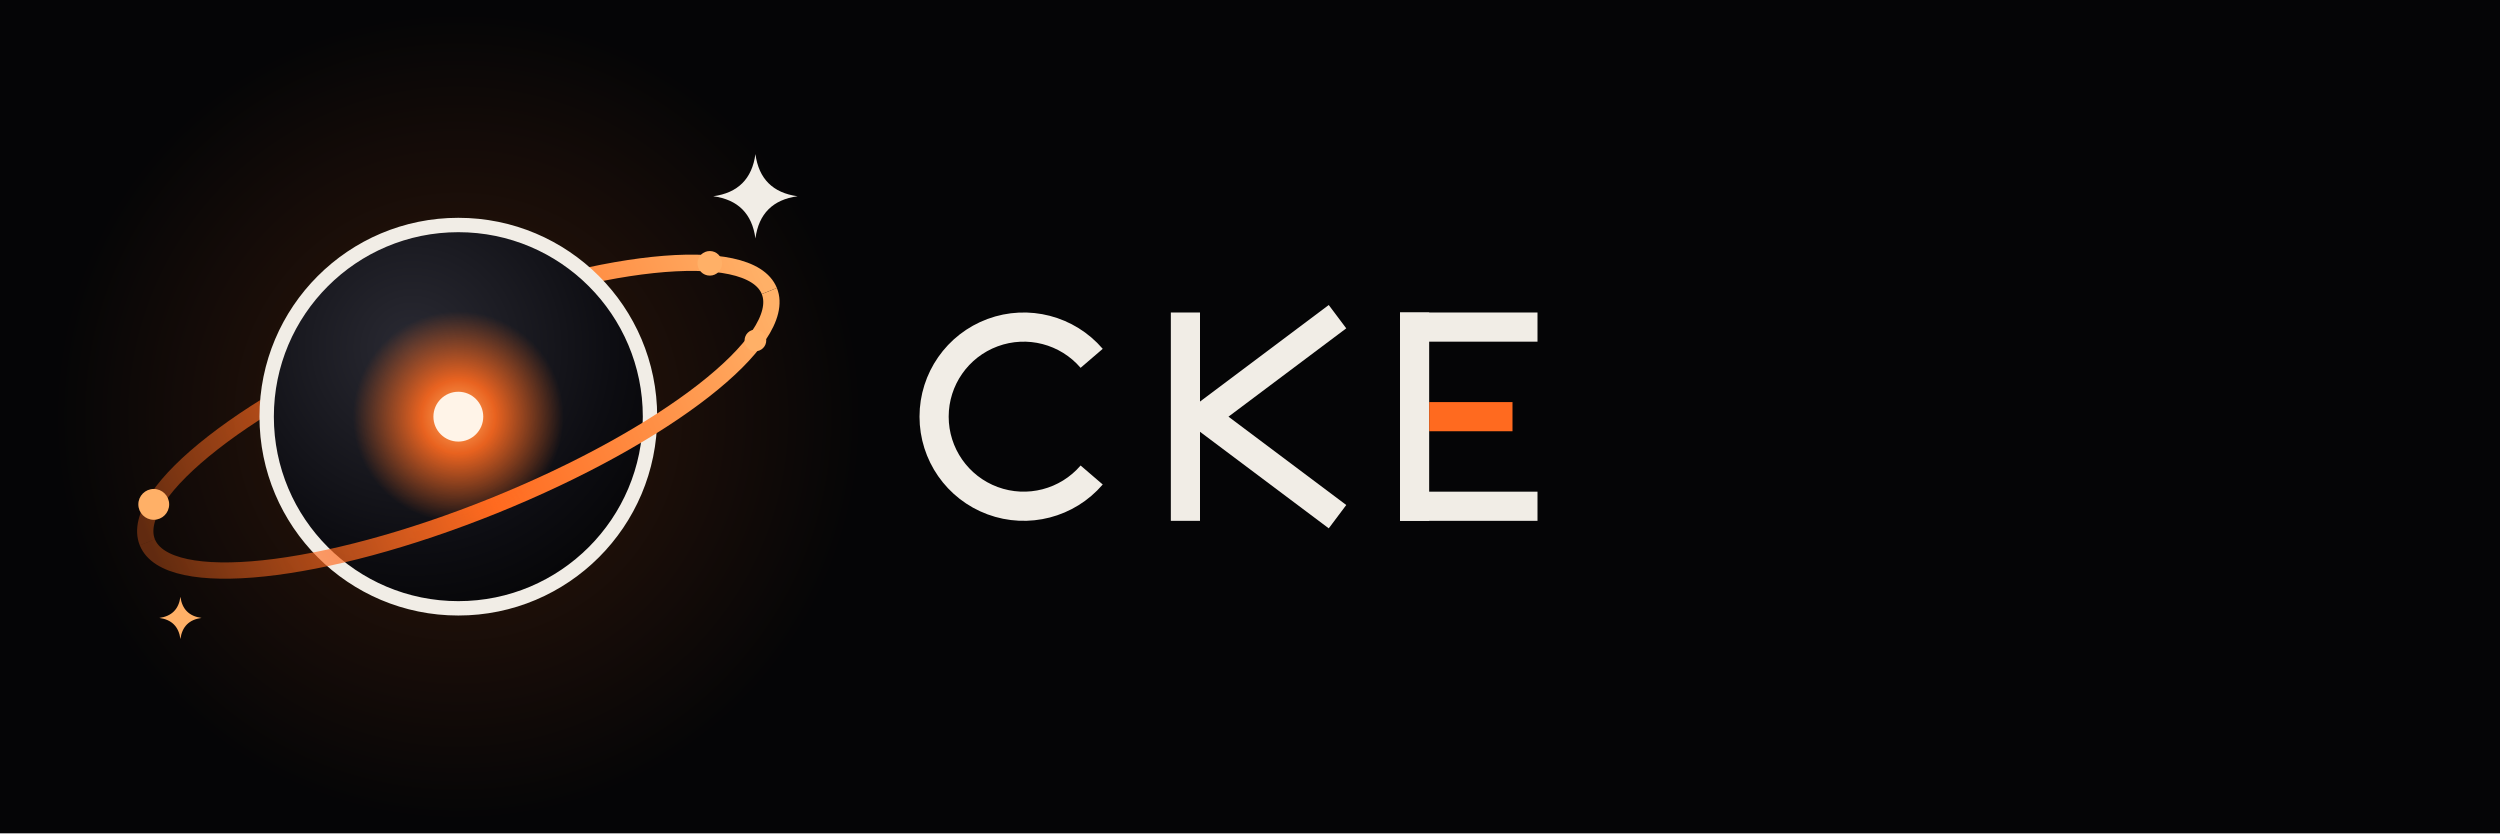
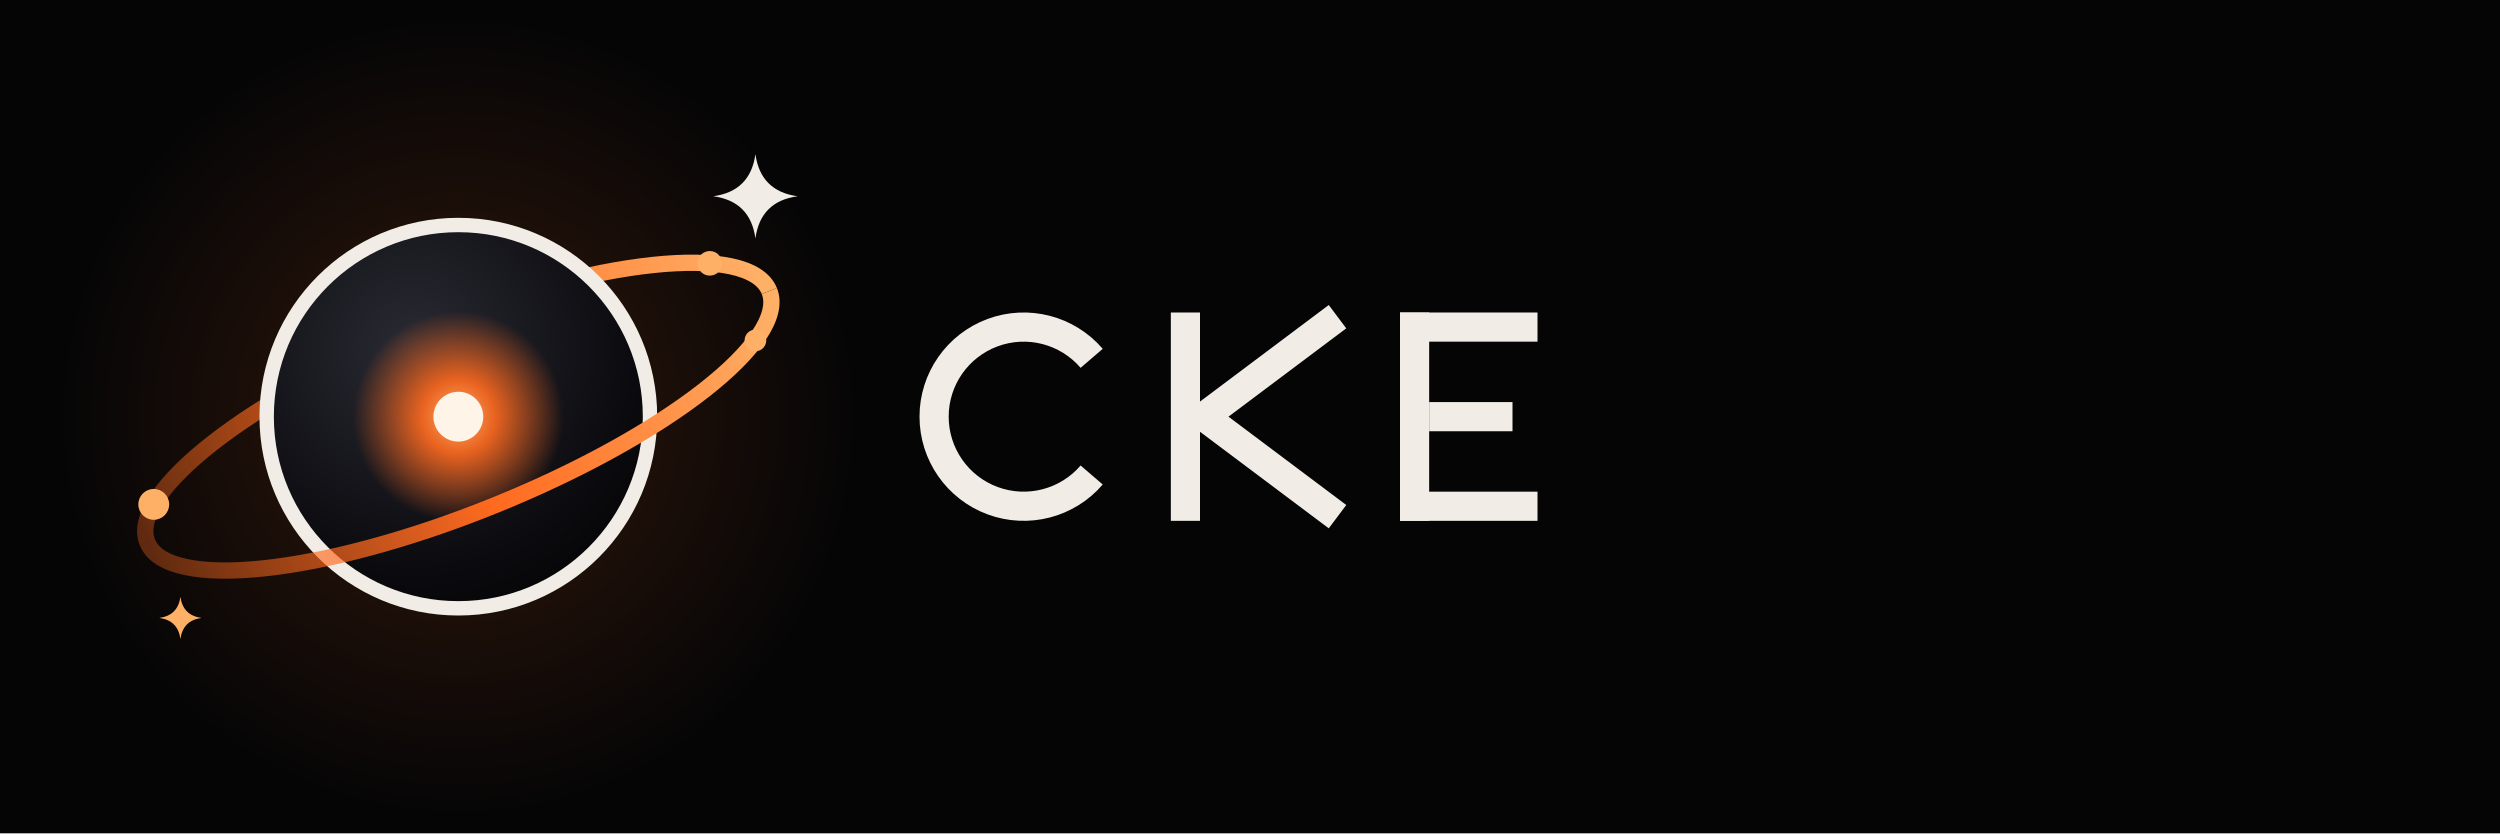
<svg xmlns="http://www.w3.org/2000/svg" width="1200" height="400" viewBox="0 0 1200 400">
  <defs>
    <radialGradient id="cpl" cx="38%" cy="32%" r="75%">
      <stop offset="0" stop-color="#2a2a33" />
      <stop offset=".7" stop-color="#0d0d12" />
      <stop offset="1" stop-color="#050506" />
    </radialGradient>
    <linearGradient id="crg" x1="0" y1="0" x2="1" y2="0">
      <stop offset="0" stop-color="#ff6a1f" stop-opacity=".35" />
      <stop offset=".5" stop-color="#ff6a1f" />
      <stop offset="1" stop-color="#ffb067" />
    </linearGradient>
    <radialGradient id="cgl">
      <stop offset="0" stop-color="#ffb067" />
      <stop offset=".35" stop-color="#ff6a1f" stop-opacity=".9" />
      <stop offset="1" stop-color="#ff6a1f" stop-opacity="0" />
    </radialGradient>
    <radialGradient id="chalo">
      <stop offset="0" stop-color="#ff6a1f" stop-opacity=".18" />
      <stop offset="1" stop-color="#ff6a1f" stop-opacity="0" />
    </radialGradient>
  </defs>
  <rect width="1200" height="400" fill="#050506" />
  <clipPath id="cb">
    <rect x="-322.0" y="-138.0" width="644.0" height="138.0" />
  </clipPath>
  <clipPath id="cf">
    <rect x="-322.0" y="0" width="644.0" height="138.0" />
  </clipPath>
  <circle cx="220" cy="200" r="193.2" fill="url(#chalo)" />
  <g transform="translate(220 200) rotate(-22)">
    <path d="back" fill="none" />
    <ellipse rx="161.0" ry="46.0" fill="none" stroke="url(#crg)" stroke-width="7.82" clip-path="url(#cb)" />
  </g>
  <circle cx="220" cy="200" r="92" fill="url(#cpl)" stroke="#f1ede6" stroke-width="6.9" />
  <g transform="translate(220 200) rotate(-22)">
    <path d="front" fill="none" />
    <ellipse rx="161.0" ry="46.0" fill="none" stroke="url(#crg)" stroke-width="7.82" clip-path="url(#cf)" />
  </g>
  <circle cx="220" cy="200" r="50.6" fill="url(#cgl)" />
  <circle cx="220" cy="200" r="11.96" fill="#fff4e8" />
  <circle cx="73.8" cy="242.1" r="7.4" fill="#ffb067" />
  <circle cx="340.7" cy="126.4" r="5.9" fill="#ffb067" />
  <circle cx="362.6" cy="163.4" r="5.2" fill="#ffb067" />
  <path d="M362.6 73.96 Q365.029 91.771 382.84 94.2 Q365.029 96.629 362.6 114.44 Q360.171 96.629 342.36 94.2 Q360.171 91.771 362.6 73.96Z" fill="#f1ede6" />
  <path d="M86.6 286.48 Q87.814 295.386 96.72 296.6 Q87.814 297.814 86.6 306.72 Q85.386 297.814 76.48 296.6 Q85.386 295.386 86.6 286.48Z" fill="#ffb067" />
  <path d="M524.0 172.0 A43.0 43.0 0 1 0 524.0 228.0" fill="none" stroke="#f1ede6" stroke-width="14.0" stroke-linecap="butt" />
  <path d="M569.0 150 V250" stroke="#f1ede6" stroke-width="14.0" />
  <path d="M642.0 152.0 L578.0 200.0 L642.0 248.0" fill="none" stroke="#f1ede6" stroke-width="14.0" stroke-linejoin="miter" />
  <path d="M679.0 150 V250" stroke="#f1ede6" stroke-width="14.0" />
  <path d="M672.0 157.0 H738.0 M672.0 243.0 H738.0" stroke="#f1ede6" stroke-width="14.0" />
-   <path d="M686.0 200.0 H726.0" stroke="#ff6a1f" stroke-width="14.0" />
+   <path d="M686.0 200.0 H726.0" stroke="#f1ede6" stroke-width="14.0" />
</svg>
